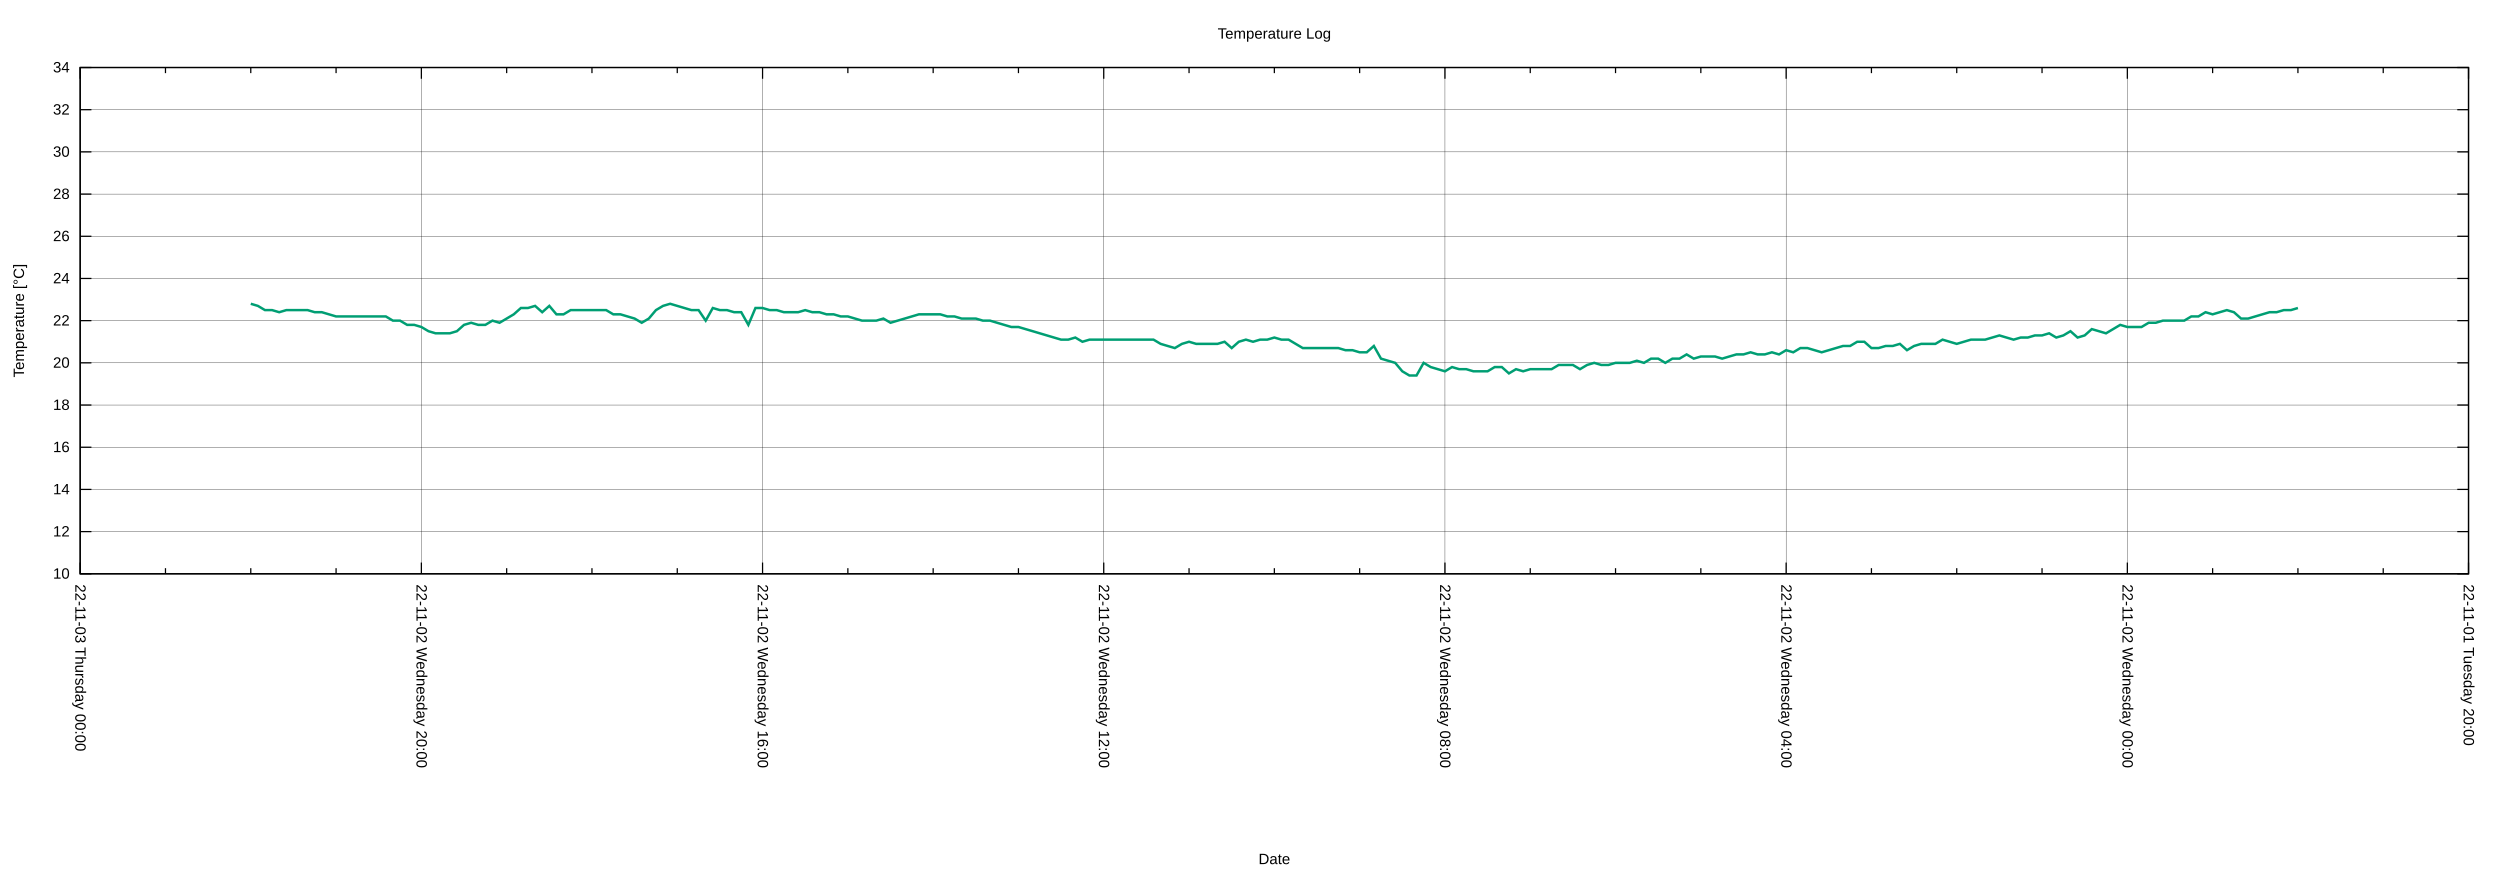
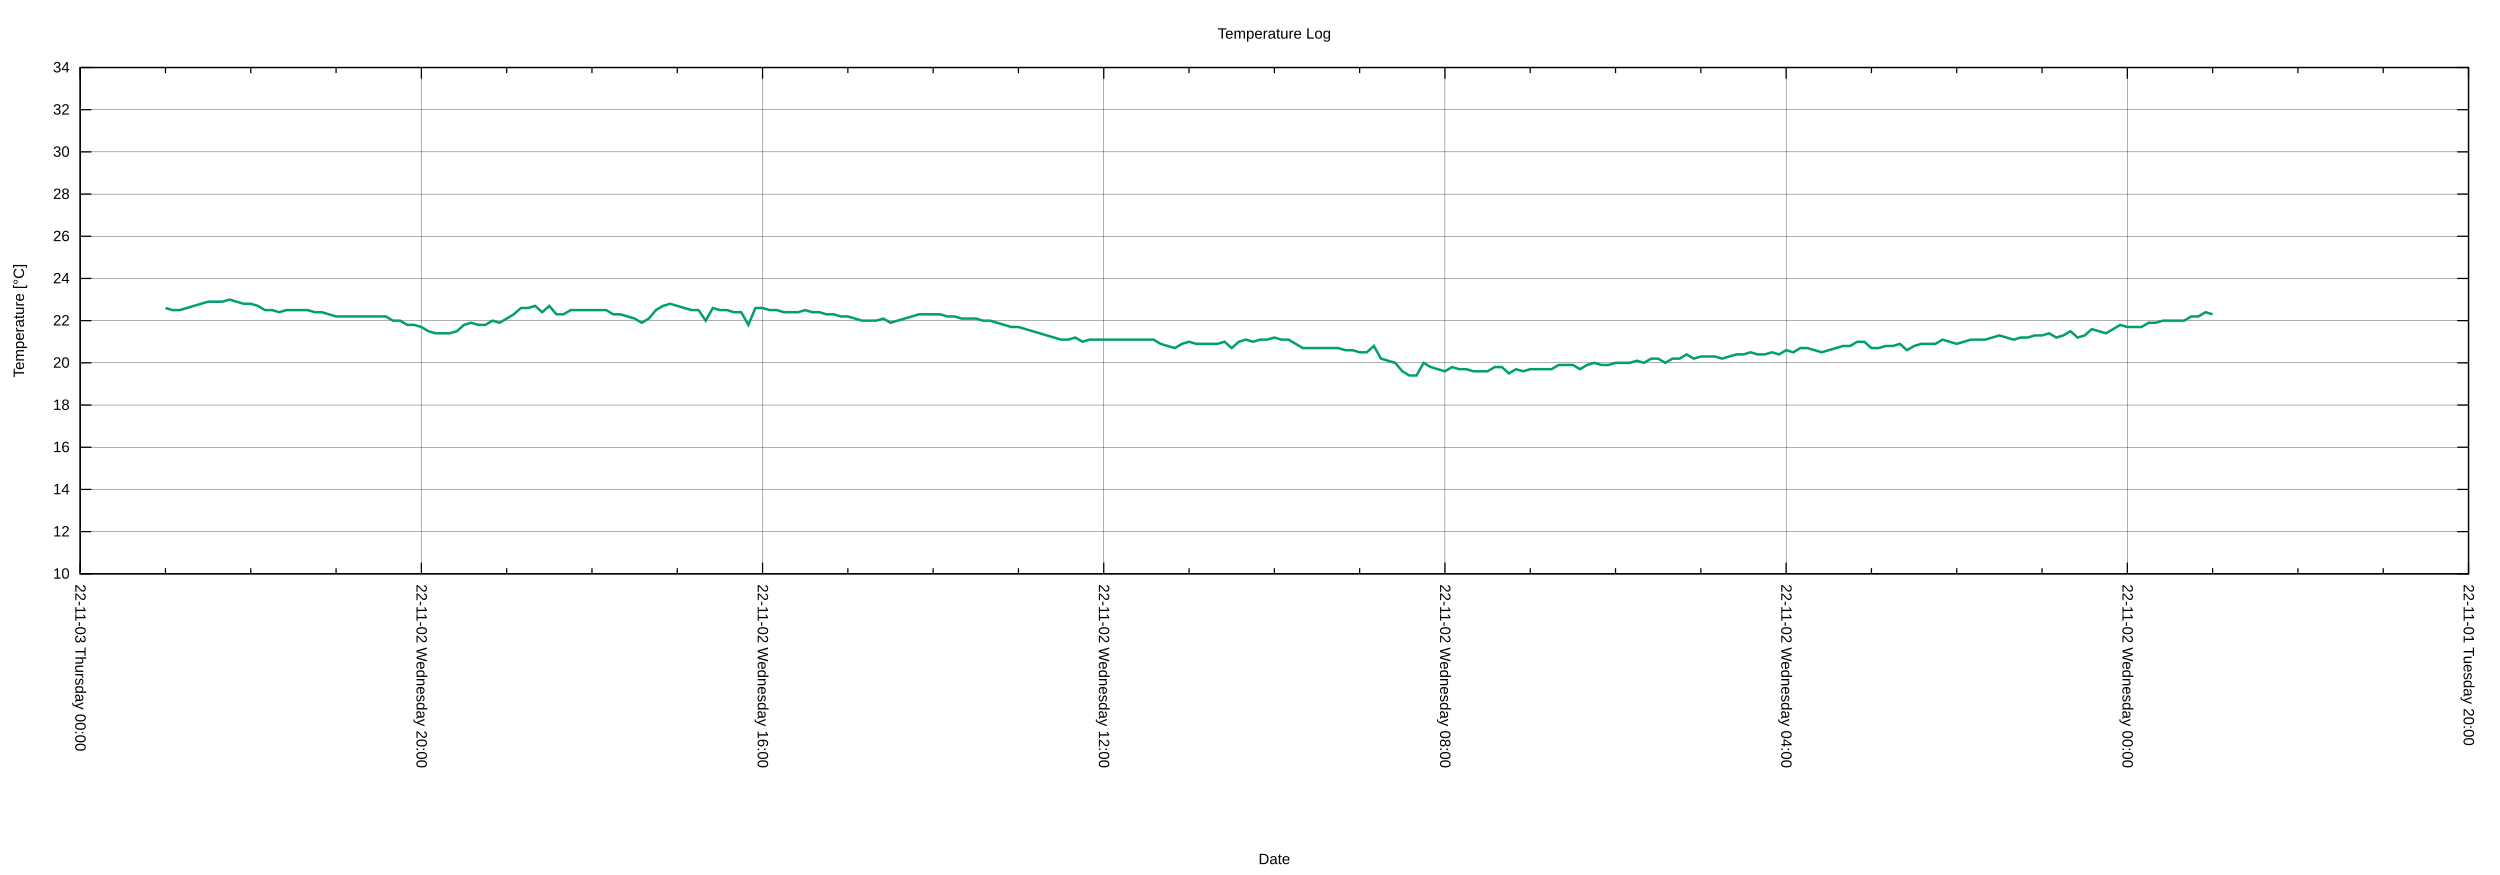
<svg xmlns="http://www.w3.org/2000/svg" xmlns:xlink="http://www.w3.org/1999/xlink" width="2000" height="700" viewBox="0 0 2000 700">
  <g id="gnuplot_canvas">
    <rect x="0" y="0" width="2000" height="700" fill="none" />
    <defs>
      <circle id="gpDot" r="0.5" stroke-width="0.5" stroke="currentColor" />
      <path id="gpPt0" stroke-width="0.222" stroke="currentColor" d="M-1,0 h2 M0,-1 v2" />
      <path id="gpPt1" stroke-width="0.222" stroke="currentColor" d="M-1,-1 L1,1 M1,-1 L-1,1" />
      <path id="gpPt2" stroke-width="0.222" stroke="currentColor" d="M-1,0 L1,0 M0,-1 L0,1 M-1,-1 L1,1 M-1,1 L1,-1" />
      <rect id="gpPt3" stroke-width="0.222" stroke="currentColor" x="-1" y="-1" width="2" height="2" />
      <rect id="gpPt4" stroke-width="0.222" stroke="currentColor" fill="currentColor" x="-1" y="-1" width="2" height="2" />
      <circle id="gpPt5" stroke-width="0.222" stroke="currentColor" cx="0" cy="0" r="1" />
      <use xlink:href="#gpPt5" id="gpPt6" fill="currentColor" stroke="none" />
      <path id="gpPt7" stroke-width="0.222" stroke="currentColor" d="M0,-1.33 L-1.33,0.67 L1.33,0.67 z" />
      <use xlink:href="#gpPt7" id="gpPt8" fill="currentColor" stroke="none" />
      <use xlink:href="#gpPt7" id="gpPt9" stroke="currentColor" transform="rotate(180)" />
      <use xlink:href="#gpPt9" id="gpPt10" fill="currentColor" stroke="none" />
      <use xlink:href="#gpPt3" id="gpPt11" stroke="currentColor" transform="rotate(45)" />
      <use xlink:href="#gpPt11" id="gpPt12" fill="currentColor" stroke="none" />
      <path id="gpPt13" stroke-width="0.222" stroke="currentColor" d="M0,1.330 L1.265,0.411 L0.782,-1.067 L-0.782,-1.076 L-1.265,0.411 z" />
      <use xlink:href="#gpPt13" id="gpPt14" fill="currentColor" stroke="none" />
      <filter id="textbox" filterUnits="objectBoundingBox" x="0" y="0" height="1" width="1">
        <feFlood flood-color="white" flood-opacity="1" result="bgnd" />
        <feComposite in="SourceGraphic" in2="bgnd" operator="atop" />
      </filter>
      <filter id="greybox" filterUnits="objectBoundingBox" x="0" y="0" height="1" width="1">
        <feFlood flood-color="lightgrey" flood-opacity="1" result="grey" />
        <feComposite in="SourceGraphic" in2="grey" operator="atop" />
      </filter>
    </defs>
    <g fill="none" color="white" stroke="currentColor" stroke-width="1.00" stroke-linecap="butt" stroke-linejoin="miter">
</g>
    <g fill="none" color="black" stroke="currentColor" stroke-width="1.00" stroke-linecap="butt" stroke-linejoin="miter">
</g>
    <g fill="none" color="black" stroke="black" stroke-width="0.25" stroke-linecap="butt" stroke-linejoin="miter">
</g>
    <g fill="none" color="black" stroke="currentColor" stroke-width="0.25" stroke-linecap="butt" stroke-linejoin="miter">
      <path stroke="black" class="gridline" d="M64.14,459.04 L1974.82,459.04  " />
    </g>
    <g fill="none" color="black" stroke="black" stroke-width="1.00" stroke-linecap="butt" stroke-linejoin="miter">
</g>
    <g fill="none" color="black" stroke="currentColor" stroke-width="1.00" stroke-linecap="butt" stroke-linejoin="miter">
      <path stroke="black" d="M64.14,459.04 L73.14,459.04 M1974.82,459.04 L1965.82,459.04  " />
      <g transform="translate(55.75,462.94)" stroke="none" fill="black" font-family="Arial" font-size="12.00" text-anchor="end">
        <text>
          <tspan font-family="Arial"> 10</tspan>
        </text>
      </g>
    </g>
    <g fill="none" color="black" stroke="currentColor" stroke-width="1.00" stroke-linecap="butt" stroke-linejoin="miter">
</g>
    <g fill="none" color="black" stroke="black" stroke-width="0.25" stroke-linecap="butt" stroke-linejoin="miter">
</g>
    <g fill="none" color="black" stroke="currentColor" stroke-width="0.25" stroke-linecap="butt" stroke-linejoin="miter">
      <path stroke="black" class="gridline" d="M64.14,425.29 L1974.82,425.29  " />
    </g>
    <g fill="none" color="black" stroke="black" stroke-width="1.00" stroke-linecap="butt" stroke-linejoin="miter">
</g>
    <g fill="none" color="black" stroke="currentColor" stroke-width="1.00" stroke-linecap="butt" stroke-linejoin="miter">
      <path stroke="black" d="M64.14,425.29 L73.14,425.29 M1974.82,425.29 L1965.82,425.29  " />
      <g transform="translate(55.75,429.19)" stroke="none" fill="black" font-family="Arial" font-size="12.00" text-anchor="end">
        <text>
          <tspan font-family="Arial"> 12</tspan>
        </text>
      </g>
    </g>
    <g fill="none" color="black" stroke="currentColor" stroke-width="1.00" stroke-linecap="butt" stroke-linejoin="miter">
</g>
    <g fill="none" color="black" stroke="black" stroke-width="0.25" stroke-linecap="butt" stroke-linejoin="miter">
</g>
    <g fill="none" color="black" stroke="currentColor" stroke-width="0.25" stroke-linecap="butt" stroke-linejoin="miter">
      <path stroke="black" class="gridline" d="M64.14,391.53 L1974.82,391.53  " />
    </g>
    <g fill="none" color="black" stroke="black" stroke-width="1.00" stroke-linecap="butt" stroke-linejoin="miter">
</g>
    <g fill="none" color="black" stroke="currentColor" stroke-width="1.00" stroke-linecap="butt" stroke-linejoin="miter">
      <path stroke="black" d="M64.14,391.53 L73.14,391.53 M1974.82,391.53 L1965.82,391.53  " />
      <g transform="translate(55.75,395.43)" stroke="none" fill="black" font-family="Arial" font-size="12.00" text-anchor="end">
        <text>
          <tspan font-family="Arial"> 14</tspan>
        </text>
      </g>
    </g>
    <g fill="none" color="black" stroke="currentColor" stroke-width="1.00" stroke-linecap="butt" stroke-linejoin="miter">
</g>
    <g fill="none" color="black" stroke="black" stroke-width="0.25" stroke-linecap="butt" stroke-linejoin="miter">
</g>
    <g fill="none" color="black" stroke="currentColor" stroke-width="0.25" stroke-linecap="butt" stroke-linejoin="miter">
      <path stroke="black" class="gridline" d="M64.14,357.78 L1974.82,357.78  " />
    </g>
    <g fill="none" color="black" stroke="black" stroke-width="1.00" stroke-linecap="butt" stroke-linejoin="miter">
</g>
    <g fill="none" color="black" stroke="currentColor" stroke-width="1.00" stroke-linecap="butt" stroke-linejoin="miter">
      <path stroke="black" d="M64.14,357.78 L73.14,357.78 M1974.82,357.78 L1965.82,357.78  " />
      <g transform="translate(55.75,361.68)" stroke="none" fill="black" font-family="Arial" font-size="12.00" text-anchor="end">
        <text>
          <tspan font-family="Arial"> 16</tspan>
        </text>
      </g>
    </g>
    <g fill="none" color="black" stroke="currentColor" stroke-width="1.00" stroke-linecap="butt" stroke-linejoin="miter">
</g>
    <g fill="none" color="black" stroke="black" stroke-width="0.25" stroke-linecap="butt" stroke-linejoin="miter">
</g>
    <g fill="none" color="black" stroke="currentColor" stroke-width="0.25" stroke-linecap="butt" stroke-linejoin="miter">
      <path stroke="black" class="gridline" d="M64.14,324.03 L1974.82,324.03  " />
    </g>
    <g fill="none" color="black" stroke="black" stroke-width="1.00" stroke-linecap="butt" stroke-linejoin="miter">
</g>
    <g fill="none" color="black" stroke="currentColor" stroke-width="1.00" stroke-linecap="butt" stroke-linejoin="miter">
      <path stroke="black" d="M64.14,324.03 L73.14,324.03 M1974.82,324.03 L1965.82,324.03  " />
      <g transform="translate(55.75,327.93)" stroke="none" fill="black" font-family="Arial" font-size="12.00" text-anchor="end">
        <text>
          <tspan font-family="Arial"> 18</tspan>
        </text>
      </g>
    </g>
    <g fill="none" color="black" stroke="currentColor" stroke-width="1.00" stroke-linecap="butt" stroke-linejoin="miter">
</g>
    <g fill="none" color="black" stroke="black" stroke-width="0.25" stroke-linecap="butt" stroke-linejoin="miter">
</g>
    <g fill="none" color="black" stroke="currentColor" stroke-width="0.25" stroke-linecap="butt" stroke-linejoin="miter">
      <path stroke="black" class="gridline" d="M64.14,290.28 L1974.82,290.28  " />
    </g>
    <g fill="none" color="black" stroke="black" stroke-width="1.00" stroke-linecap="butt" stroke-linejoin="miter">
</g>
    <g fill="none" color="black" stroke="currentColor" stroke-width="1.00" stroke-linecap="butt" stroke-linejoin="miter">
      <path stroke="black" d="M64.14,290.28 L73.14,290.28 M1974.82,290.28 L1965.82,290.28  " />
      <g transform="translate(55.75,294.18)" stroke="none" fill="black" font-family="Arial" font-size="12.00" text-anchor="end">
        <text>
          <tspan font-family="Arial"> 20</tspan>
        </text>
      </g>
    </g>
    <g fill="none" color="black" stroke="currentColor" stroke-width="1.00" stroke-linecap="butt" stroke-linejoin="miter">
</g>
    <g fill="none" color="black" stroke="black" stroke-width="0.25" stroke-linecap="butt" stroke-linejoin="miter">
</g>
    <g fill="none" color="black" stroke="currentColor" stroke-width="0.25" stroke-linecap="butt" stroke-linejoin="miter">
      <path stroke="black" class="gridline" d="M64.14,256.52 L1974.82,256.52  " />
    </g>
    <g fill="none" color="black" stroke="black" stroke-width="1.00" stroke-linecap="butt" stroke-linejoin="miter">
</g>
    <g fill="none" color="black" stroke="currentColor" stroke-width="1.00" stroke-linecap="butt" stroke-linejoin="miter">
      <path stroke="black" d="M64.14,256.52 L73.14,256.52 M1974.82,256.52 L1965.82,256.52  " />
      <g transform="translate(55.75,260.42)" stroke="none" fill="black" font-family="Arial" font-size="12.00" text-anchor="end">
        <text>
          <tspan font-family="Arial"> 22</tspan>
        </text>
      </g>
    </g>
    <g fill="none" color="black" stroke="currentColor" stroke-width="1.00" stroke-linecap="butt" stroke-linejoin="miter">
</g>
    <g fill="none" color="black" stroke="black" stroke-width="0.25" stroke-linecap="butt" stroke-linejoin="miter">
</g>
    <g fill="none" color="black" stroke="currentColor" stroke-width="0.25" stroke-linecap="butt" stroke-linejoin="miter">
      <path stroke="black" class="gridline" d="M64.14,222.77 L1974.82,222.77  " />
    </g>
    <g fill="none" color="black" stroke="black" stroke-width="1.00" stroke-linecap="butt" stroke-linejoin="miter">
</g>
    <g fill="none" color="black" stroke="currentColor" stroke-width="1.00" stroke-linecap="butt" stroke-linejoin="miter">
      <path stroke="black" d="M64.14,222.77 L73.14,222.77 M1974.82,222.77 L1965.82,222.77  " />
      <g transform="translate(55.75,226.67)" stroke="none" fill="black" font-family="Arial" font-size="12.00" text-anchor="end">
        <text>
          <tspan font-family="Arial"> 24</tspan>
        </text>
      </g>
    </g>
    <g fill="none" color="black" stroke="currentColor" stroke-width="1.00" stroke-linecap="butt" stroke-linejoin="miter">
</g>
    <g fill="none" color="black" stroke="black" stroke-width="0.25" stroke-linecap="butt" stroke-linejoin="miter">
</g>
    <g fill="none" color="black" stroke="currentColor" stroke-width="0.25" stroke-linecap="butt" stroke-linejoin="miter">
      <path stroke="black" class="gridline" d="M64.14,189.02 L1974.82,189.02  " />
    </g>
    <g fill="none" color="black" stroke="black" stroke-width="1.00" stroke-linecap="butt" stroke-linejoin="miter">
</g>
    <g fill="none" color="black" stroke="currentColor" stroke-width="1.00" stroke-linecap="butt" stroke-linejoin="miter">
      <path stroke="black" d="M64.14,189.02 L73.14,189.02 M1974.82,189.02 L1965.82,189.02  " />
      <g transform="translate(55.75,192.92)" stroke="none" fill="black" font-family="Arial" font-size="12.00" text-anchor="end">
        <text>
          <tspan font-family="Arial"> 26</tspan>
        </text>
      </g>
    </g>
    <g fill="none" color="black" stroke="currentColor" stroke-width="1.00" stroke-linecap="butt" stroke-linejoin="miter">
</g>
    <g fill="none" color="black" stroke="black" stroke-width="0.25" stroke-linecap="butt" stroke-linejoin="miter">
</g>
    <g fill="none" color="black" stroke="currentColor" stroke-width="0.25" stroke-linecap="butt" stroke-linejoin="miter">
      <path stroke="black" class="gridline" d="M64.14,155.27 L1974.82,155.27  " />
    </g>
    <g fill="none" color="black" stroke="black" stroke-width="1.00" stroke-linecap="butt" stroke-linejoin="miter">
</g>
    <g fill="none" color="black" stroke="currentColor" stroke-width="1.00" stroke-linecap="butt" stroke-linejoin="miter">
      <path stroke="black" d="M64.14,155.27 L73.14,155.27 M1974.82,155.27 L1965.82,155.27  " />
      <g transform="translate(55.75,159.17)" stroke="none" fill="black" font-family="Arial" font-size="12.00" text-anchor="end">
        <text>
          <tspan font-family="Arial"> 28</tspan>
        </text>
      </g>
    </g>
    <g fill="none" color="black" stroke="currentColor" stroke-width="1.00" stroke-linecap="butt" stroke-linejoin="miter">
</g>
    <g fill="none" color="black" stroke="black" stroke-width="0.25" stroke-linecap="butt" stroke-linejoin="miter">
</g>
    <g fill="none" color="black" stroke="currentColor" stroke-width="0.25" stroke-linecap="butt" stroke-linejoin="miter">
      <path stroke="black" class="gridline" d="M64.14,121.51 L1974.82,121.51  " />
    </g>
    <g fill="none" color="black" stroke="black" stroke-width="1.00" stroke-linecap="butt" stroke-linejoin="miter">
</g>
    <g fill="none" color="black" stroke="currentColor" stroke-width="1.00" stroke-linecap="butt" stroke-linejoin="miter">
      <path stroke="black" d="M64.14,121.51 L73.14,121.51 M1974.82,121.51 L1965.82,121.51  " />
      <g transform="translate(55.75,125.41)" stroke="none" fill="black" font-family="Arial" font-size="12.00" text-anchor="end">
        <text>
          <tspan font-family="Arial"> 30</tspan>
        </text>
      </g>
    </g>
    <g fill="none" color="black" stroke="currentColor" stroke-width="1.00" stroke-linecap="butt" stroke-linejoin="miter">
</g>
    <g fill="none" color="black" stroke="black" stroke-width="0.25" stroke-linecap="butt" stroke-linejoin="miter">
</g>
    <g fill="none" color="black" stroke="currentColor" stroke-width="0.25" stroke-linecap="butt" stroke-linejoin="miter">
      <path stroke="black" class="gridline" d="M64.14,87.76 L1974.82,87.76  " />
    </g>
    <g fill="none" color="black" stroke="black" stroke-width="1.00" stroke-linecap="butt" stroke-linejoin="miter">
</g>
    <g fill="none" color="black" stroke="currentColor" stroke-width="1.00" stroke-linecap="butt" stroke-linejoin="miter">
      <path stroke="black" d="M64.14,87.76 L73.14,87.76 M1974.82,87.76 L1965.82,87.76  " />
      <g transform="translate(55.75,91.66)" stroke="none" fill="black" font-family="Arial" font-size="12.00" text-anchor="end">
        <text>
          <tspan font-family="Arial"> 32</tspan>
        </text>
      </g>
    </g>
    <g fill="none" color="black" stroke="currentColor" stroke-width="1.00" stroke-linecap="butt" stroke-linejoin="miter">
</g>
    <g fill="none" color="black" stroke="black" stroke-width="0.25" stroke-linecap="butt" stroke-linejoin="miter">
</g>
    <g fill="none" color="black" stroke="currentColor" stroke-width="0.25" stroke-linecap="butt" stroke-linejoin="miter">
      <path stroke="black" class="gridline" d="M64.14,54.01 L1974.82,54.01  " />
    </g>
    <g fill="none" color="black" stroke="black" stroke-width="1.00" stroke-linecap="butt" stroke-linejoin="miter">
</g>
    <g fill="none" color="black" stroke="currentColor" stroke-width="1.00" stroke-linecap="butt" stroke-linejoin="miter">
      <path stroke="black" d="M64.14,54.01 L73.14,54.01 M1974.82,54.01 L1965.82,54.01  " />
      <g transform="translate(55.75,57.91)" stroke="none" fill="black" font-family="Arial" font-size="12.00" text-anchor="end">
        <text>
          <tspan font-family="Arial"> 34</tspan>
        </text>
      </g>
    </g>
    <g fill="none" color="black" stroke="currentColor" stroke-width="1.00" stroke-linecap="butt" stroke-linejoin="miter">
</g>
    <g fill="none" color="black" stroke="black" stroke-width="0.25" stroke-linecap="butt" stroke-linejoin="miter">
</g>
    <g fill="none" color="black" stroke="currentColor" stroke-width="0.25" stroke-linecap="butt" stroke-linejoin="miter">
      <path stroke="black" class="gridline" d="M1974.82,459.04 L1974.82,54.01  " />
    </g>
    <g fill="none" color="black" stroke="black" stroke-width="1.00" stroke-linecap="butt" stroke-linejoin="miter">
</g>
    <g fill="none" color="black" stroke="currentColor" stroke-width="1.00" stroke-linecap="butt" stroke-linejoin="miter">
      <path stroke="black" d="M1974.82,459.04 L1974.82,450.04 M1974.82,54.01 L1974.82,63.01  " />
      <g transform="translate(1970.92,467.43) rotate(90)" stroke="none" fill="black" font-family="Arial" font-size="12.00" text-anchor="start">
        <text>
          <tspan font-family="Arial">22-11-01 Tuesday 20:00</tspan>
        </text>
      </g>
    </g>
    <g fill="none" color="black" stroke="currentColor" stroke-width="1.00" stroke-linecap="butt" stroke-linejoin="miter">
      <path stroke="black" d="M1906.58,459.04 L1906.58,454.54 M1906.58,54.01 L1906.58,58.51 M1838.34,459.04 L1838.34,454.54 M1838.34,54.01 L1838.34,58.51   M1770.10,459.04 L1770.10,454.54 M1770.10,54.01 L1770.10,58.51  " />
    </g>
    <g fill="none" color="black" stroke="black" stroke-width="0.25" stroke-linecap="butt" stroke-linejoin="miter">
</g>
    <g fill="none" color="black" stroke="currentColor" stroke-width="0.25" stroke-linecap="butt" stroke-linejoin="miter">
      <path stroke="black" class="gridline" d="M1701.87,459.04 L1701.87,54.01  " />
    </g>
    <g fill="none" color="black" stroke="black" stroke-width="1.00" stroke-linecap="butt" stroke-linejoin="miter">
</g>
    <g fill="none" color="black" stroke="currentColor" stroke-width="1.00" stroke-linecap="butt" stroke-linejoin="miter">
      <path stroke="black" d="M1701.87,459.04 L1701.87,450.04 M1701.87,54.01 L1701.87,63.01  " />
      <g transform="translate(1697.97,467.43) rotate(90)" stroke="none" fill="black" font-family="Arial" font-size="12.00" text-anchor="start">
        <text>
          <tspan font-family="Arial">22-11-02 Wednesday 00:00</tspan>
        </text>
      </g>
    </g>
    <g fill="none" color="black" stroke="currentColor" stroke-width="1.00" stroke-linecap="butt" stroke-linejoin="miter">
      <path stroke="black" d="M1633.63,459.04 L1633.63,454.54 M1633.63,54.01 L1633.63,58.51 M1565.39,459.04 L1565.39,454.54 M1565.39,54.01 L1565.39,58.51   M1497.15,459.04 L1497.15,454.54 M1497.15,54.01 L1497.15,58.51  " />
    </g>
    <g fill="none" color="black" stroke="black" stroke-width="0.25" stroke-linecap="butt" stroke-linejoin="miter">
</g>
    <g fill="none" color="black" stroke="currentColor" stroke-width="0.25" stroke-linecap="butt" stroke-linejoin="miter">
      <path stroke="black" class="gridline" d="M1428.91,459.04 L1428.91,54.01  " />
    </g>
    <g fill="none" color="black" stroke="black" stroke-width="1.00" stroke-linecap="butt" stroke-linejoin="miter">
</g>
    <g fill="none" color="black" stroke="currentColor" stroke-width="1.00" stroke-linecap="butt" stroke-linejoin="miter">
      <path stroke="black" d="M1428.91,459.04 L1428.91,450.04 M1428.91,54.01 L1428.91,63.01  " />
      <g transform="translate(1425.01,467.43) rotate(90)" stroke="none" fill="black" font-family="Arial" font-size="12.00" text-anchor="start">
        <text>
          <tspan font-family="Arial">22-11-02 Wednesday 04:00</tspan>
        </text>
      </g>
    </g>
    <g fill="none" color="black" stroke="currentColor" stroke-width="1.00" stroke-linecap="butt" stroke-linejoin="miter">
      <path stroke="black" d="M1360.67,459.04 L1360.67,454.54 M1360.67,54.01 L1360.67,58.51 M1292.43,459.04 L1292.43,454.54 M1292.43,54.01 L1292.43,58.51   M1224.20,459.04 L1224.20,454.54 M1224.20,54.01 L1224.20,58.51  " />
    </g>
    <g fill="none" color="black" stroke="black" stroke-width="0.25" stroke-linecap="butt" stroke-linejoin="miter">
</g>
    <g fill="none" color="black" stroke="currentColor" stroke-width="0.25" stroke-linecap="butt" stroke-linejoin="miter">
      <path stroke="black" class="gridline" d="M1155.96,459.04 L1155.96,54.01  " />
    </g>
    <g fill="none" color="black" stroke="black" stroke-width="1.00" stroke-linecap="butt" stroke-linejoin="miter">
</g>
    <g fill="none" color="black" stroke="currentColor" stroke-width="1.00" stroke-linecap="butt" stroke-linejoin="miter">
      <path stroke="black" d="M1155.96,459.04 L1155.96,450.04 M1155.96,54.01 L1155.96,63.01  " />
      <g transform="translate(1152.06,467.43) rotate(90)" stroke="none" fill="black" font-family="Arial" font-size="12.00" text-anchor="start">
        <text>
          <tspan font-family="Arial">22-11-02 Wednesday 08:00</tspan>
        </text>
      </g>
    </g>
    <g fill="none" color="black" stroke="currentColor" stroke-width="1.00" stroke-linecap="butt" stroke-linejoin="miter">
      <path stroke="black" d="M1087.72,459.04 L1087.72,454.54 M1087.72,54.01 L1087.72,58.51 M1019.48,459.04 L1019.48,454.54 M1019.48,54.01 L1019.48,58.51   M951.24,459.04 L951.24,454.54 M951.24,54.01 L951.24,58.51  " />
    </g>
    <g fill="none" color="black" stroke="black" stroke-width="0.25" stroke-linecap="butt" stroke-linejoin="miter">
</g>
    <g fill="none" color="black" stroke="currentColor" stroke-width="0.25" stroke-linecap="butt" stroke-linejoin="miter">
      <path stroke="black" class="gridline" d="M883.00,459.04 L883.00,54.01  " />
    </g>
    <g fill="none" color="black" stroke="black" stroke-width="1.00" stroke-linecap="butt" stroke-linejoin="miter">
</g>
    <g fill="none" color="black" stroke="currentColor" stroke-width="1.00" stroke-linecap="butt" stroke-linejoin="miter">
      <path stroke="black" d="M883.00,459.04 L883.00,450.04 M883.00,54.01 L883.00,63.01  " />
      <g transform="translate(879.10,467.43) rotate(90)" stroke="none" fill="black" font-family="Arial" font-size="12.00" text-anchor="start">
        <text>
          <tspan font-family="Arial">22-11-02 Wednesday 12:00</tspan>
        </text>
      </g>
    </g>
    <g fill="none" color="black" stroke="currentColor" stroke-width="1.00" stroke-linecap="butt" stroke-linejoin="miter">
      <path stroke="black" d="M814.76,459.04 L814.76,454.54 M814.76,54.01 L814.76,58.51 M746.53,459.04 L746.53,454.54 M746.53,54.01 L746.53,58.51   M678.29,459.04 L678.29,454.54 M678.29,54.01 L678.29,58.51  " />
    </g>
    <g fill="none" color="black" stroke="black" stroke-width="0.25" stroke-linecap="butt" stroke-linejoin="miter">
</g>
    <g fill="none" color="black" stroke="currentColor" stroke-width="0.25" stroke-linecap="butt" stroke-linejoin="miter">
      <path stroke="black" class="gridline" d="M610.05,459.04 L610.05,54.01  " />
    </g>
    <g fill="none" color="black" stroke="black" stroke-width="1.00" stroke-linecap="butt" stroke-linejoin="miter">
</g>
    <g fill="none" color="black" stroke="currentColor" stroke-width="1.00" stroke-linecap="butt" stroke-linejoin="miter">
      <path stroke="black" d="M610.05,459.04 L610.05,450.04 M610.05,54.01 L610.05,63.01  " />
      <g transform="translate(606.15,467.43) rotate(90)" stroke="none" fill="black" font-family="Arial" font-size="12.00" text-anchor="start">
        <text>
          <tspan font-family="Arial">22-11-02 Wednesday 16:00</tspan>
        </text>
      </g>
    </g>
    <g fill="none" color="black" stroke="currentColor" stroke-width="1.00" stroke-linecap="butt" stroke-linejoin="miter">
      <path stroke="black" d="M541.81,459.04 L541.81,454.54 M541.81,54.01 L541.81,58.51 M473.57,459.04 L473.57,454.54 M473.57,54.01 L473.57,58.51   M405.33,459.04 L405.33,454.54 M405.33,54.01 L405.33,58.51  " />
    </g>
    <g fill="none" color="black" stroke="black" stroke-width="0.25" stroke-linecap="butt" stroke-linejoin="miter">
</g>
    <g fill="none" color="black" stroke="currentColor" stroke-width="0.25" stroke-linecap="butt" stroke-linejoin="miter">
      <path stroke="black" class="gridline" d="M337.09,459.04 L337.09,54.01  " />
    </g>
    <g fill="none" color="black" stroke="black" stroke-width="1.00" stroke-linecap="butt" stroke-linejoin="miter">
</g>
    <g fill="none" color="black" stroke="currentColor" stroke-width="1.00" stroke-linecap="butt" stroke-linejoin="miter">
      <path stroke="black" d="M337.09,459.04 L337.09,450.04 M337.09,54.01 L337.09,63.01  " />
      <g transform="translate(333.19,467.43) rotate(90)" stroke="none" fill="black" font-family="Arial" font-size="12.00" text-anchor="start">
        <text>
          <tspan font-family="Arial">22-11-02 Wednesday 20:00</tspan>
        </text>
      </g>
    </g>
    <g fill="none" color="black" stroke="currentColor" stroke-width="1.00" stroke-linecap="butt" stroke-linejoin="miter">
      <path stroke="black" d="M268.86,459.04 L268.86,454.54 M268.86,54.01 L268.86,58.51 M200.62,459.04 L200.62,454.54 M200.62,54.01 L200.62,58.51   M132.38,459.04 L132.38,454.54 M132.38,54.01 L132.38,58.51  " />
    </g>
    <g fill="none" color="black" stroke="black" stroke-width="0.25" stroke-linecap="butt" stroke-linejoin="miter">
</g>
    <g fill="none" color="black" stroke="currentColor" stroke-width="0.25" stroke-linecap="butt" stroke-linejoin="miter">
      <path stroke="black" class="gridline" d="M64.14,459.04 L64.14,54.01  " />
    </g>
    <g fill="none" color="black" stroke="black" stroke-width="1.00" stroke-linecap="butt" stroke-linejoin="miter">
</g>
    <g fill="none" color="black" stroke="currentColor" stroke-width="1.00" stroke-linecap="butt" stroke-linejoin="miter">
      <path stroke="black" d="M64.14,459.04 L64.14,450.04 M64.14,54.01 L64.14,63.01  " />
      <g transform="translate(60.24,467.43) rotate(90)" stroke="none" fill="black" font-family="Arial" font-size="12.00" text-anchor="start">
        <text>
          <tspan font-family="Arial">22-11-03 Thursday 00:00</tspan>
        </text>
      </g>
    </g>
    <g fill="none" color="black" stroke="currentColor" stroke-width="1.00" stroke-linecap="butt" stroke-linejoin="miter">
</g>
    <g fill="none" color="black" stroke="currentColor" stroke-width="1.00" stroke-linecap="butt" stroke-linejoin="miter">
      <path stroke="black" d="M64.14,54.01 L64.14,459.04 L1974.82,459.04 L1974.82,54.01 L64.14,54.01 Z  " />
    </g>
    <g fill="none" color="black" stroke="currentColor" stroke-width="1.00" stroke-linecap="butt" stroke-linejoin="miter">
      <g transform="translate(19.18,256.53) rotate(270)" stroke="none" fill="black" font-family="Arial" font-size="12.00" text-anchor="middle">
        <text>
          <tspan font-family="Arial">Temperature [°C]</tspan>
        </text>
      </g>
    </g>
    <g fill="none" color="black" stroke="currentColor" stroke-width="1.00" stroke-linecap="butt" stroke-linejoin="miter">
      <g transform="translate(1019.48,691.30)" stroke="none" fill="black" font-family="Arial" font-size="12.00" text-anchor="middle">
        <text>
          <tspan font-family="Arial">Date</tspan>
        </text>
      </g>
    </g>
    <g fill="none" color="black" stroke="currentColor" stroke-width="1.00" stroke-linecap="butt" stroke-linejoin="miter">
</g>
    <g id="gnuplot_plot_1">
      <g fill="none" color="white" stroke="currentColor" stroke-width="2.00" stroke-linecap="butt" stroke-linejoin="miter">
</g>
      <g fill="none" color="black" stroke="currentColor" stroke-width="2.00" stroke-linecap="butt" stroke-linejoin="miter">
-         <path stroke="rgb(  0, 158, 115)" d="M200.62,243.02 L206.30,244.71 L211.99,248.09 L217.68,248.09 L223.36,249.77 L229.05,248.09 L234.74,248.09 L240.42,248.09   L246.11,248.09 L251.80,249.77 L257.48,249.77 L263.17,251.46 L268.86,253.15 L274.54,253.15 L280.23,253.15 L285.92,253.15   L291.60,253.15 L297.29,253.15 L302.98,253.15 L308.66,253.15 L314.35,256.52 L320.03,256.52 L325.72,259.90 L331.41,259.90   L337.09,261.59 L342.78,264.96 L348.47,266.65 L354.15,266.65 L359.84,266.65 L365.53,264.96 L371.21,259.90 L376.90,258.21   L382.59,259.90 L388.27,259.90 L393.96,256.52 L399.65,258.21 L405.33,254.84 L411.02,251.46 L416.71,246.40 L422.39,246.40   L428.08,244.71 L433.77,249.77 L439.45,244.71 L445.14,251.46 L450.83,251.46 L456.51,248.09 L462.20,248.09 L467.88,248.09   L473.57,248.09 L479.26,248.09 L484.94,248.09 L490.63,251.46 L496.32,251.46 L502.00,253.15 L507.69,254.84 L513.38,258.21   L519.06,254.84 L524.75,248.09 L530.44,244.71 L536.12,243.02 L541.81,244.71 L547.50,246.40 L553.18,248.09 L558.87,248.09   L564.56,256.52 L570.24,246.40 L575.93,248.09 L581.62,248.09 L587.30,249.77 L592.99,249.77 L598.68,259.90 L604.36,246.40   L610.05,246.40 L615.74,248.09 L621.42,248.09 L627.11,249.77 L632.79,249.77 L638.48,249.77 L644.17,248.09 L649.85,249.77   L655.54,249.77 L661.23,251.46 L666.91,251.46 L672.60,253.15 L678.29,253.15 L683.97,254.84 L689.66,256.52 L695.35,256.52   L701.03,256.52 L706.72,254.84 L712.41,258.21 L718.09,256.52 L723.78,254.84 L729.47,253.15 L735.15,251.46 L740.84,251.46   L746.53,251.46 L752.21,251.46 L757.90,253.15 L763.59,253.15 L769.27,254.84 L774.96,254.84 L780.65,254.84 L786.33,256.52   L792.02,256.52 L797.70,258.21 L803.39,259.90 L809.08,261.59 L814.76,261.59 L820.45,263.28 L826.14,264.96 L831.82,266.65   L837.51,268.34 L843.20,270.03 L848.88,271.71 L854.57,271.71 L860.26,270.03 L865.94,273.40 L871.63,271.71 L877.32,271.71   L883.00,271.71 L888.69,271.71 L894.38,271.71 L900.06,271.71 L905.75,271.71 L911.44,271.71 L917.12,271.71 L922.81,271.71   L928.50,275.09 L934.18,276.78 L939.87,278.46 L945.55,275.09 L951.24,273.40 L956.93,275.09 L962.61,275.09 L968.30,275.09   L973.99,275.09 L979.67,273.40 L985.36,278.46 L991.05,273.40 L996.73,271.71 L1002.42,273.40 L1008.11,271.71 L1013.79,271.71   L1019.48,270.03 L1025.17,271.71 L1030.85,271.71 L1036.54,275.09 L1042.23,278.46 L1047.91,278.46 L1053.60,278.46 L1059.29,278.46   L1064.97,278.46 L1070.66,278.46 L1076.35,280.15 L1082.03,280.15 L1087.72,281.84 L1093.41,281.84 L1099.09,276.78 L1104.78,286.90   L1110.46,288.59 L1116.15,290.28 L1121.84,297.03 L1127.52,300.40 L1133.21,300.40 L1138.90,290.28 L1144.58,293.65 L1150.27,295.34   L1155.96,297.03 L1161.64,293.65 L1167.33,295.34 L1173.02,295.34 L1178.70,297.03 L1184.39,297.03 L1190.08,297.03 L1195.76,293.65   L1201.45,293.65 L1207.14,298.72 L1212.82,295.34 L1218.51,297.03 L1224.20,295.34 L1229.88,295.34 L1235.57,295.34 L1241.26,295.34   L1246.94,291.97 L1252.63,291.97 L1258.32,291.97 L1264.00,295.34 L1269.69,291.97 L1275.37,290.28 L1281.06,291.97 L1286.75,291.97   L1292.43,290.28 L1298.12,290.28 L1303.81,290.28 L1309.49,288.59 L1315.18,290.28 L1320.87,286.90 L1326.55,286.90 L1332.24,290.28   L1337.93,286.90 L1343.61,286.90 L1349.30,283.53 L1354.99,286.90 L1360.67,285.21 L1366.36,285.21 L1372.05,285.21 L1377.73,286.90   L1383.42,285.21 L1389.11,283.53 L1394.79,283.53 L1400.48,281.84 L1406.17,283.53 L1411.85,283.53 L1417.54,281.84 L1423.22,283.53   L1428.91,280.15 L1434.60,281.84 L1440.28,278.46 L1445.97,278.46 L1451.66,280.15 L1457.34,281.84 L1463.03,280.15 L1468.72,278.46   L1474.40,276.78 L1480.09,276.78 L1485.78,273.40 L1491.46,273.40 L1497.15,278.46 L1502.84,278.46 L1508.52,276.78 L1514.21,276.78   L1519.90,275.09 L1525.58,280.15 L1531.27,276.78 L1536.96,275.09 L1542.64,275.09 L1548.33,275.09 L1554.02,271.71 L1559.70,273.40   L1565.39,275.09 L1571.08,273.40 L1576.76,271.71 L1582.45,271.71 L1588.13,271.71 L1593.82,270.03 L1599.51,268.34 L1605.19,270.03   L1610.88,271.71 L1616.57,270.03 L1622.25,270.03 L1627.94,268.34 L1633.63,268.34 L1639.31,266.65 L1645.00,270.03 L1650.69,268.34   L1656.37,264.96 L1662.06,270.03 L1667.75,268.34 L1673.43,263.28 L1679.12,264.96 L1684.81,266.65 L1690.49,263.28 L1696.18,259.90   L1701.87,261.59 L1707.55,261.59 L1713.24,261.59 L1718.93,258.21 L1724.61,258.21 L1730.30,256.52 L1735.99,256.52 L1741.67,256.52   L1747.36,256.52 L1753.04,253.15 L1758.73,253.15 L1764.42,249.77 L1770.10,251.46 L1775.79,249.77 L1781.48,248.09 L1787.16,249.77   L1792.85,254.84 L1798.54,254.84 L1804.22,253.15 L1809.91,251.46 L1815.60,249.77 L1821.28,249.77 L1826.97,248.09 L1832.66,248.09   L1838.34,246.40  " />
+         <path stroke="rgb(  0, 158, 115)" d="M132.38,246.40 L138.07,248.09 L143.75,248.09 L149.44,246.40 L155.12,244.71 L160.81,243.02 L166.50,241.34 L172.18,241.34   L177.87,241.34 L183.56,239.65 L189.24,241.34 L194.93,243.02 L200.62,243.02 L206.30,244.71 L211.99,248.09 L217.68,248.09   L223.36,249.77 L229.05,248.09 L234.74,248.09 L240.42,248.09 L246.11,248.09 L251.80,249.77 L257.48,249.77 L263.17,251.46   L268.86,253.15 L274.54,253.15 L280.23,253.15 L285.92,253.15 L291.60,253.15 L297.29,253.15 L302.98,253.15 L308.66,253.15   L314.35,256.52 L320.03,256.52 L325.72,259.90 L331.41,259.90 L337.09,261.59 L342.78,264.96 L348.47,266.65 L354.15,266.65   L359.84,266.65 L365.53,264.96 L371.21,259.90 L376.90,258.21 L382.59,259.90 L388.27,259.90 L393.96,256.52 L399.65,258.21   L405.33,254.84 L411.02,251.46 L416.71,246.40 L422.39,246.40 L428.08,244.71 L433.77,249.77 L439.45,244.71 L445.14,251.46   L450.83,251.46 L456.51,248.09 L462.20,248.09 L467.88,248.09 L473.57,248.09 L479.26,248.09 L484.94,248.09 L490.63,251.46   L496.32,251.46 L502.00,253.15 L507.69,254.84 L513.38,258.21 L519.06,254.84 L524.75,248.09 L530.44,244.71 L536.12,243.02   L541.81,244.71 L547.50,246.40 L553.18,248.09 L558.87,248.09 L564.56,256.52 L570.24,246.40 L575.93,248.09 L581.62,248.09   L587.30,249.77 L592.99,249.77 L598.68,259.90 L604.36,246.40 L610.05,246.40 L615.74,248.09 L621.42,248.09 L627.11,249.77   L632.79,249.77 L638.48,249.77 L644.17,248.09 L649.85,249.77 L655.54,249.77 L661.23,251.46 L666.91,251.46 L672.60,253.15   L678.29,253.15 L683.97,254.84 L689.66,256.52 L695.35,256.52 L701.03,256.52 L706.72,254.84 L712.41,258.21 L718.09,256.52   L723.78,254.84 L729.47,253.15 L735.15,251.46 L740.84,251.46 L746.53,251.46 L752.21,251.46 L757.90,253.15 L763.59,253.15   L769.27,254.84 L774.96,254.84 L780.65,254.84 L786.33,256.52 L792.02,256.52 L797.70,258.21 L803.39,259.90 L809.08,261.59   L814.76,261.59 L820.45,263.28 L826.14,264.96 L831.82,266.65 L837.51,268.34 L843.20,270.03 L848.88,271.71 L854.57,271.71   L860.26,270.03 L865.94,273.40 L871.63,271.71 L877.32,271.71 L883.00,271.71 L888.69,271.71 L894.38,271.71 L900.06,271.71   L905.75,271.71 L911.44,271.71 L917.12,271.71 L922.81,271.71 L928.50,275.09 L934.18,276.78 L939.87,278.46 L945.55,275.09   L951.24,273.40 L956.93,275.09 L962.61,275.09 L968.30,275.09 L973.99,275.09 L979.67,273.40 L985.36,278.46 L991.05,273.40   L996.73,271.71 L1002.42,273.40 L1008.11,271.71 L1013.79,271.71 L1019.48,270.03 L1025.17,271.71 L1030.85,271.71 L1036.54,275.09   L1042.23,278.46 L1047.91,278.46 L1053.60,278.46 L1059.29,278.46 L1064.97,278.46 L1070.66,278.46 L1076.35,280.15 L1082.03,280.15   L1087.72,281.84 L1093.41,281.84 L1099.09,276.78 L1104.78,286.90 L1110.46,288.59 L1116.15,290.28 L1121.84,297.03 L1127.52,300.40   L1133.21,300.40 L1138.90,290.28 L1144.58,293.65 L1150.27,295.34 L1155.96,297.03 L1161.64,293.65 L1167.33,295.34 L1173.02,295.34   L1178.70,297.03 L1184.39,297.03 L1190.08,297.03 L1195.76,293.65 L1201.45,293.65 L1207.14,298.72 L1212.82,295.34 L1218.51,297.03   L1224.20,295.34 L1229.88,295.34 L1235.57,295.34 L1241.26,295.34 L1246.94,291.97 L1252.63,291.97 L1258.32,291.97 L1264.00,295.34   L1269.69,291.97 L1275.37,290.28 L1281.06,291.97 L1286.75,291.97 L1292.43,290.28 L1298.12,290.28 L1303.81,290.28 L1309.49,288.59   L1315.18,290.28 L1320.87,286.90 L1326.55,286.90 L1332.24,290.28 L1337.93,286.90 L1343.61,286.90 L1349.30,283.53 L1354.99,286.90   L1360.67,285.21 L1366.36,285.21 L1372.05,285.21 L1377.73,286.90 L1383.42,285.21 L1389.11,283.53 L1394.79,283.53 L1400.48,281.84   L1406.17,283.53 L1411.85,283.53 L1417.54,281.84 L1423.22,283.53 L1428.91,280.15 L1434.60,281.84 L1440.28,278.46 L1445.97,278.46   L1451.66,280.15 L1457.34,281.84 L1463.03,280.15 L1468.72,278.46 L1474.40,276.78 L1480.09,276.78 L1485.78,273.40 L1491.46,273.40   L1497.15,278.46 L1502.84,278.46 L1508.52,276.78 L1514.21,276.78 L1519.90,275.09 L1525.58,280.15 L1531.27,276.78 L1536.96,275.09   L1542.64,275.09 L1548.33,275.09 L1554.02,271.71 L1559.70,273.40 L1565.39,275.09 L1571.08,273.40 L1576.76,271.71 L1582.45,271.71   L1588.13,271.71 L1593.82,270.03 L1599.51,268.34 L1605.19,270.03 L1610.88,271.71 L1616.57,270.03 L1622.25,270.03 L1627.94,268.34   L1633.63,268.34 L1639.31,266.65 L1645.00,270.03 L1650.69,268.34 L1656.37,264.96 L1662.06,270.03 L1667.75,268.34 L1673.43,263.28   L1679.12,264.96 L1684.81,266.65 L1690.49,263.28 L1696.18,259.90 L1701.87,261.59 L1707.55,261.59 L1713.24,261.59 L1718.93,258.21   L1724.61,258.21 L1730.30,256.52 L1735.99,256.52 L1741.67,256.52 L1747.36,256.52 L1753.04,253.15 L1758.73,253.15 L1764.42,249.77   L1770.10,251.46  " />
      </g>
    </g>
    <g fill="none" color="black" stroke="currentColor" stroke-width="2.00" stroke-linecap="butt" stroke-linejoin="miter">
</g>
    <g fill="none" color="black" stroke="black" stroke-width="1.00" stroke-linecap="butt" stroke-linejoin="miter">
</g>
    <g fill="none" color="black" stroke="currentColor" stroke-width="1.00" stroke-linecap="butt" stroke-linejoin="miter">
      <path stroke="black" d="M64.14,54.01 L64.14,459.04 L1974.82,459.04 L1974.82,54.01 L64.14,54.01 Z  " />
    </g>
    <g fill="none" color="black" stroke="currentColor" stroke-width="1.00" stroke-linecap="butt" stroke-linejoin="miter">
      <g transform="translate(1019.48,30.91)" stroke="none" fill="black" font-family="Arial" font-size="12.00" text-anchor="middle">
        <text>
          <tspan font-family="Arial">Temperature Log</tspan>
        </text>
      </g>
    </g>
    <g fill="none" color="black" stroke="currentColor" stroke-width="1.00" stroke-linecap="butt" stroke-linejoin="miter">
</g>
  </g>
</svg>
